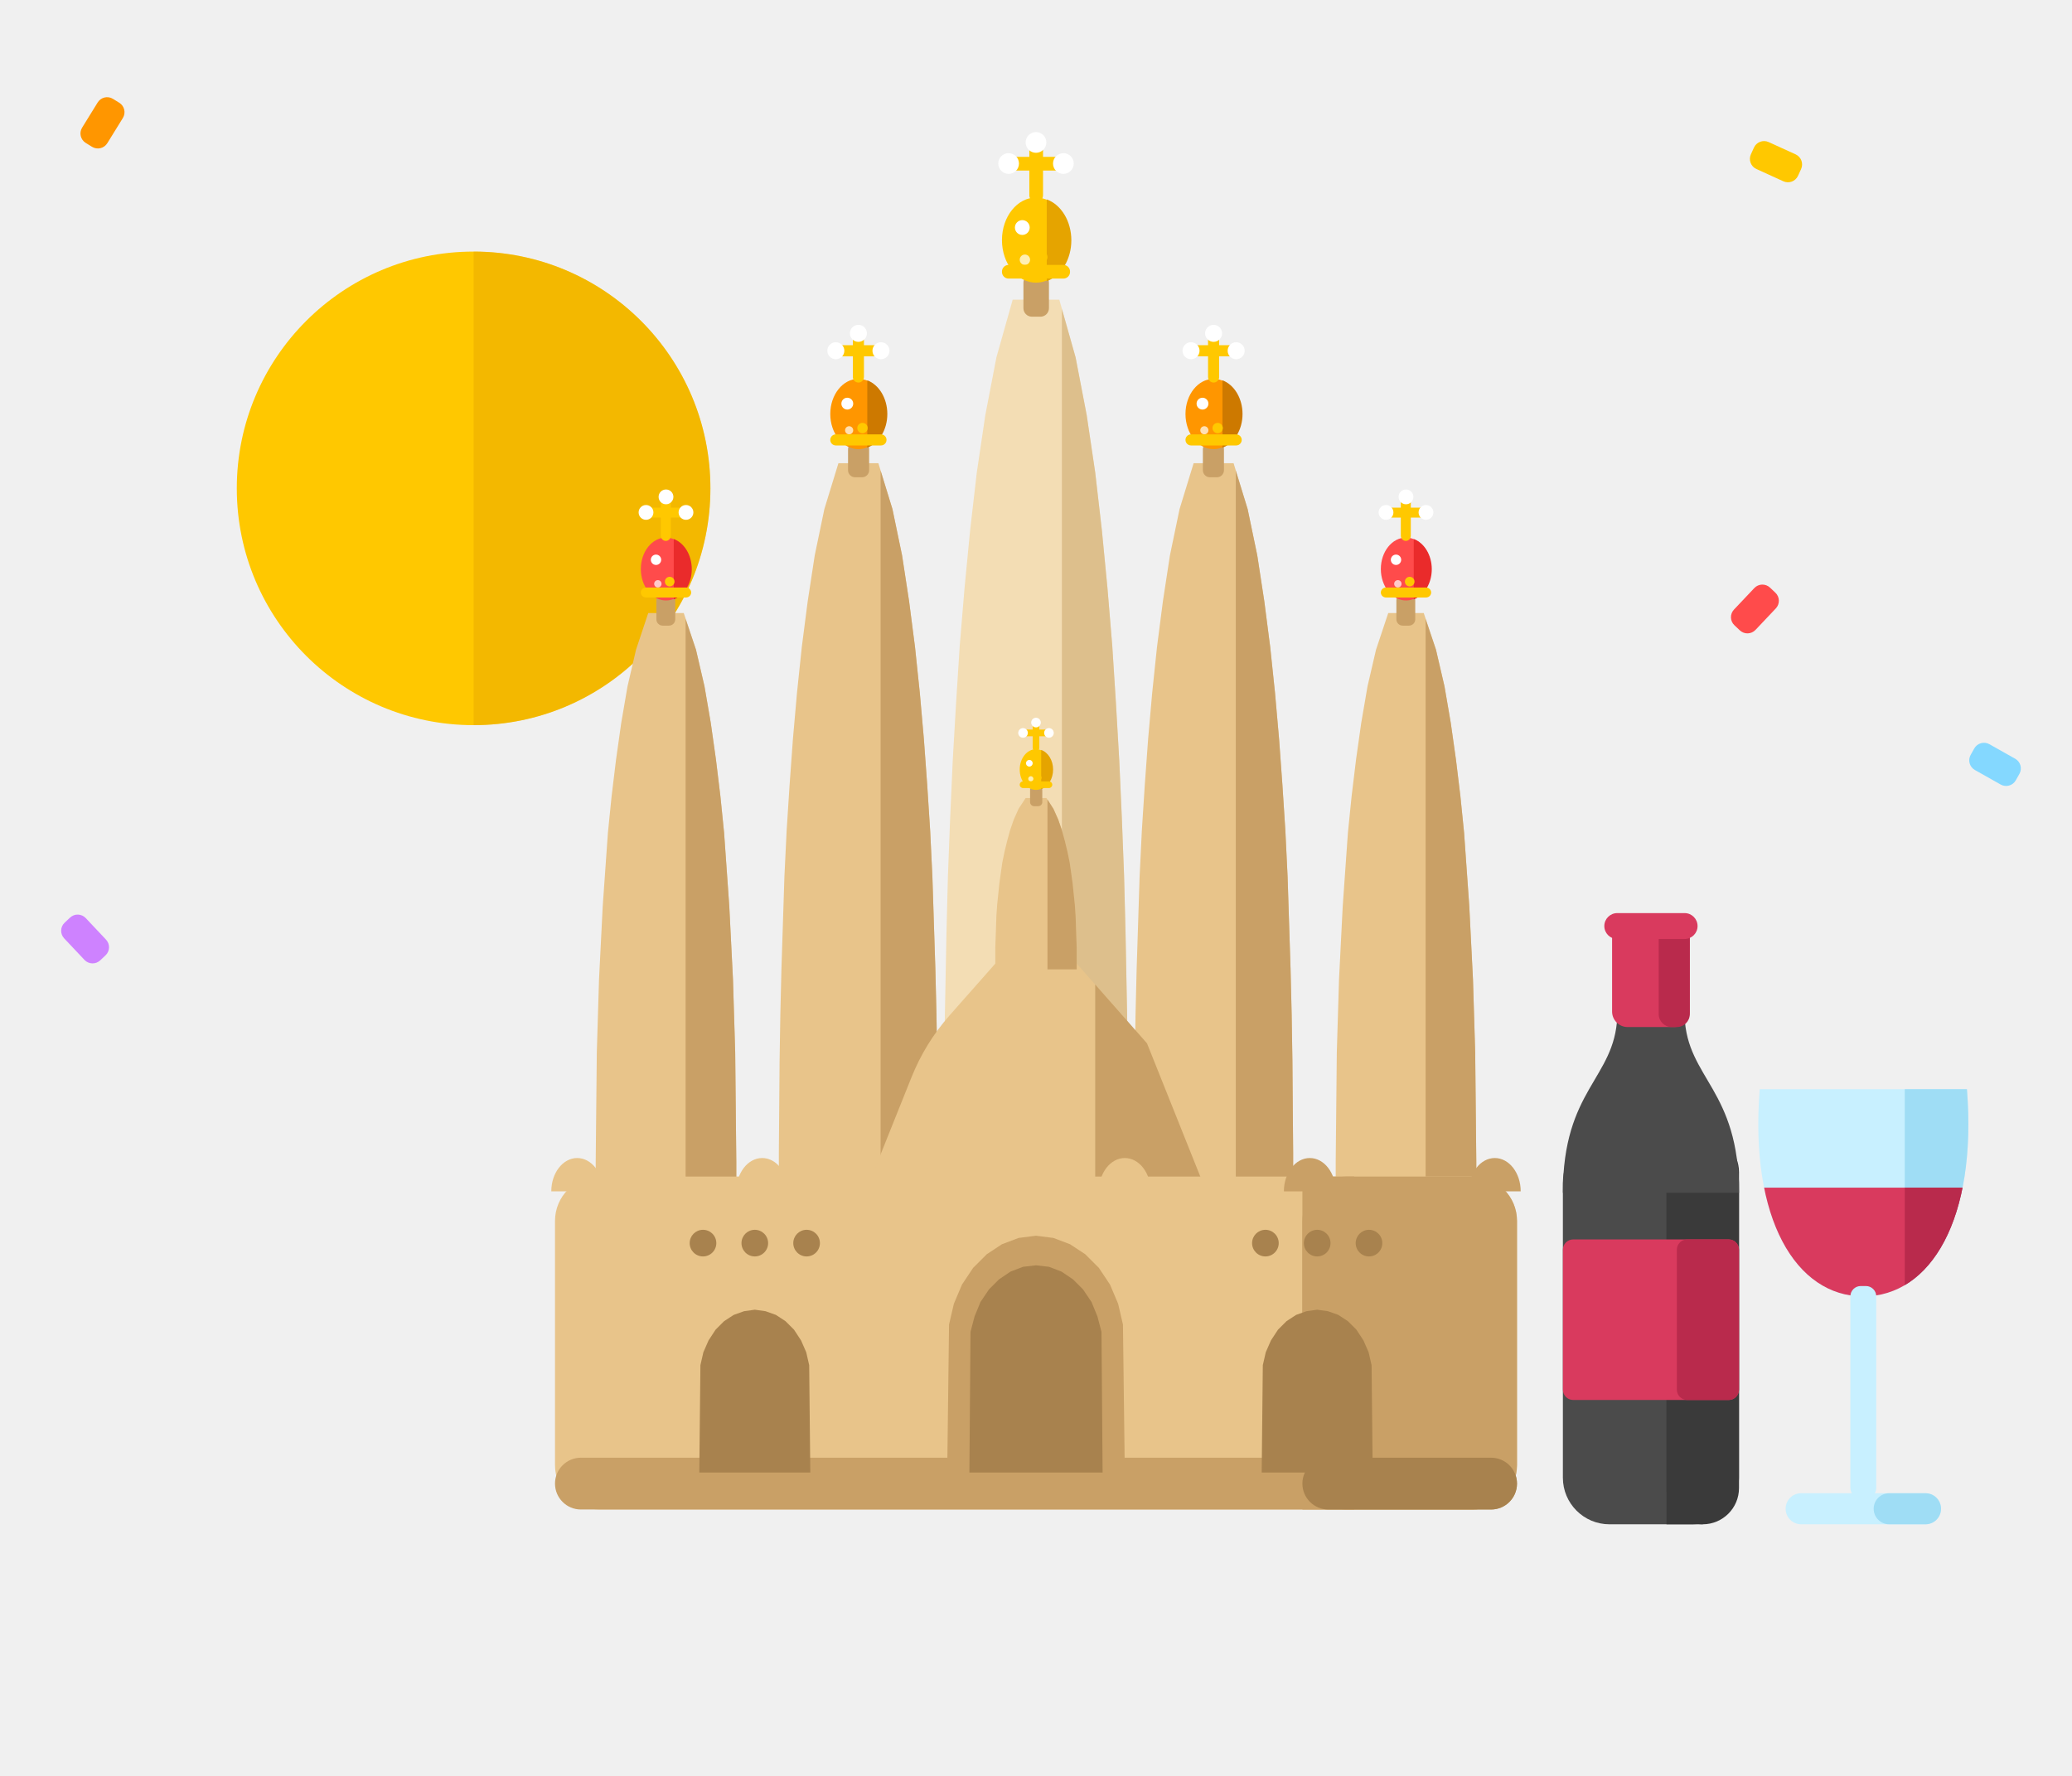
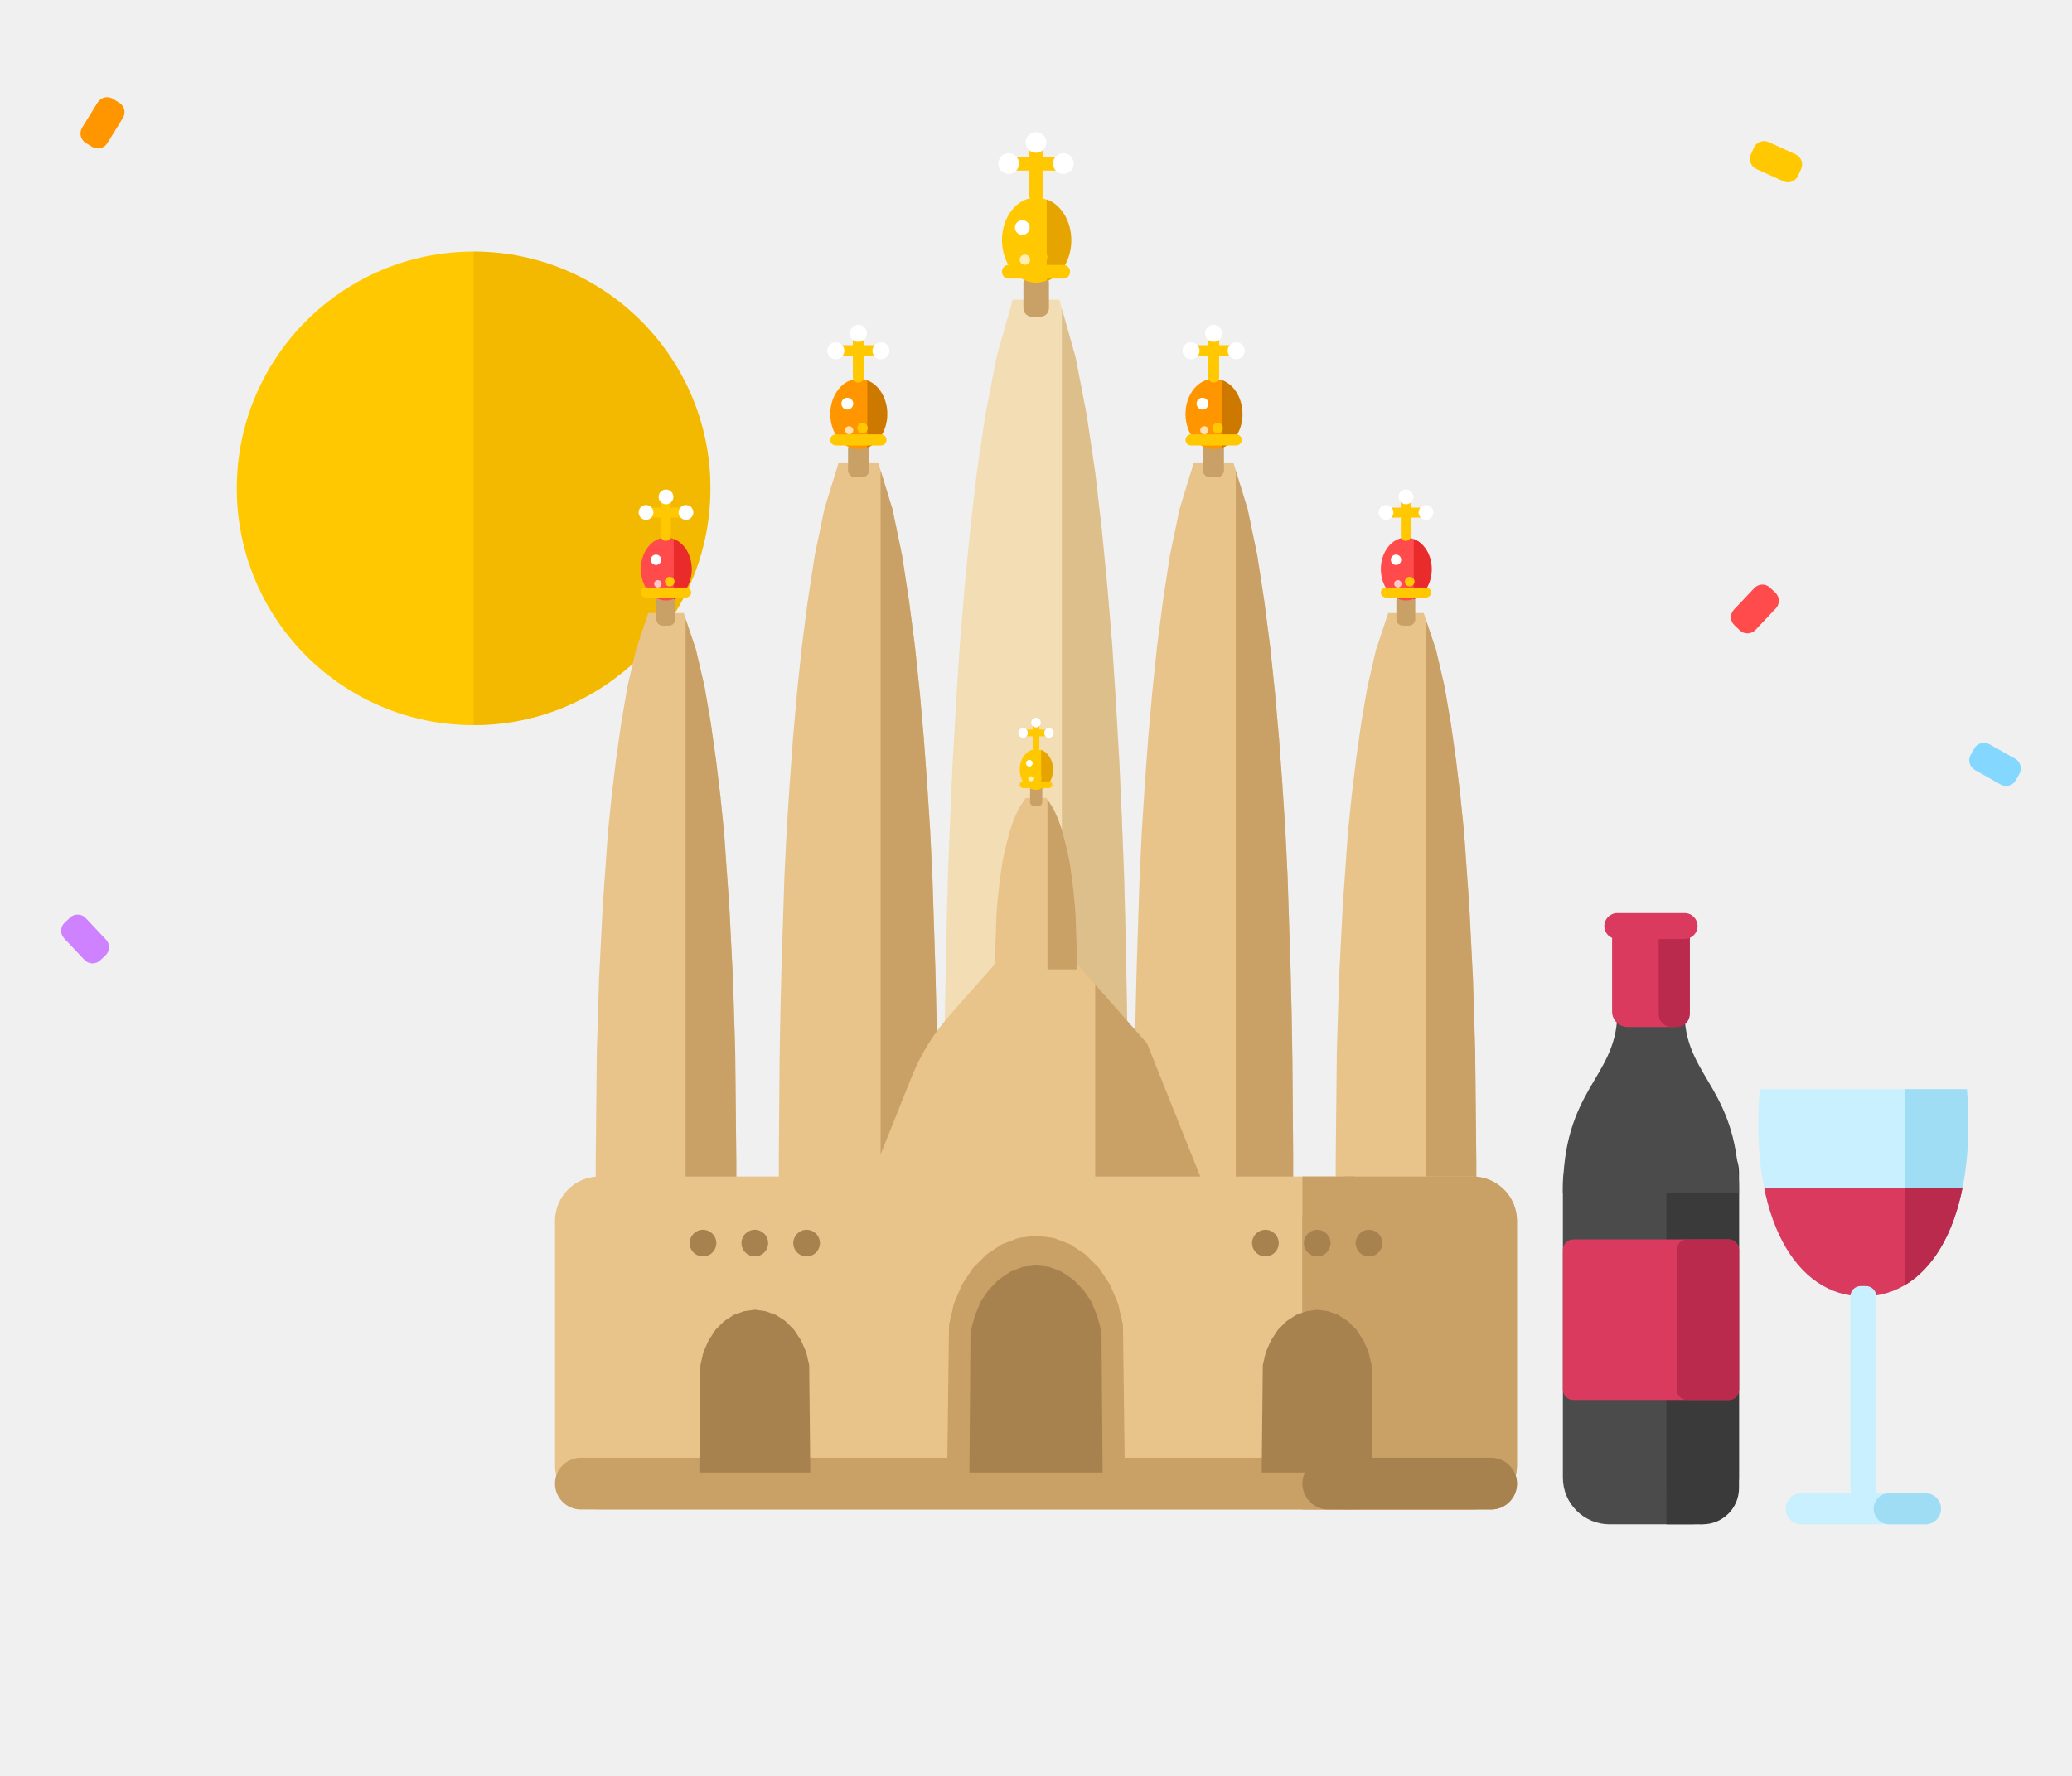
<svg xmlns="http://www.w3.org/2000/svg" viewBox="0 0 560 480" width="560" height="480">
  <circle cx="128" cy="132" r="64" fill="#FFC800" />
  <path d="M128 68A64 64 0 0 1 128 196Z" fill="#E5A400" opacity=".45" />
  <path d="M255 330L255 314.4L255.1 298.9L255.2 283.3L255.5 267.8L255.8 252.2L256.2 236.6L256.8 221.1L257.5 205.5L258.4 190L259.4 174.4L260.7 158.8L262.2 143.3L264 127.7L266.3 112.2L269.3 96.6L273.7 81L286.3 81L290.7 96.6L293.7 112.2L296 127.7L297.8 143.3L299.3 158.8L300.6 174.4L301.6 190L302.5 205.5L303.2 221.1L303.8 236.6L304.2 252.2L304.5 267.8L304.8 283.3L304.9 298.9L305 314.4L305 330Z" fill="#F3DDB4" />
  <path d="M287 330L287 83.5L290.7 96.6L293.7 112.2L296 127.7L297.8 143.3L299.3 158.8L300.6 174.4L301.6 190L302.5 205.5L303.2 221.1L303.8 236.6L304.2 252.2L304.5 267.8L304.8 283.3L304.9 298.9L305 314.4L305 330Z" fill="#DDBF8C" />
  <rect x="276.6" y="74.1" width="6.9" height="11.5" rx="2.3" fill="#C9A066" />
  <ellipse cx="280" cy="64.9" rx="9.2" ry="11.5" fill="#FFC800" />
  <path d="M282.9 53.9A9.2 11.5 0 0 1 282.9 76Z" fill="#E5A400" />
  <circle cx="276.3" cy="61.5" r="2" fill="#FFFFFF" />
  <circle cx="281.4" cy="69.5" r="1.7" fill="#FFC800" />
  <circle cx="277" cy="70.2" r="1.4" fill="#FFFFFF" opacity=".7" />
  <rect x="270.8" y="71.6" width="18.4" height="3.7" rx="1.8" fill="#FFC800" />
  <rect x="278.2" y="38.5" width="3.7" height="16.1" rx="1.8" fill="#FFC800" />
  <rect x="272.6" y="42.4" width="14.7" height="3.7" rx="1.8" fill="#FFC800" />
  <circle cx="280" cy="38.5" r="2.8" fill="#FFFFFF" />
  <circle cx="272.6" cy="44.2" r="2.8" fill="#FFFFFF" />
  <circle cx="287.4" cy="44.2" r="2.8" fill="#FFFFFF" />
  <path d="M161 324L161 314.1L161.1 304.2L161.2 294.3L161.3 284.4L161.6 274.5L161.9 264.7L162.4 254.8L162.9 244.9L163.6 235L164.3 225.1L165.3 215.2L166.5 205.3L167.9 195.4L169.6 185.5L171.9 175.6L175.2 165.7L184.8 165.7L188.1 175.6L190.4 185.5L192.1 195.4L193.5 205.3L194.7 215.2L195.7 225.1L196.4 235L197.1 244.9L197.6 254.8L198.1 264.7L198.4 274.5L198.7 284.4L198.8 294.3L198.9 304.2L199 314.1L199 324Z" fill="#E8C48A" />
  <path d="M185.3 324L185.3 167.3L188.1 175.6L190.4 185.5L192.1 195.4L193.5 205.3L194.7 215.2L195.7 225.1L196.4 235L197.1 244.9L197.6 254.8L198.1 264.7L198.4 274.5L198.7 284.4L198.8 294.3L198.9 304.2L199 314.1L199 324Z" fill="#C9A066" />
  <rect x="177.4" y="160.6" width="5.1" height="8.5" rx="1.7" fill="#C9A066" />
  <ellipse cx="180" cy="153.8" rx="6.8" ry="8.5" fill="#FF4B4B" />
  <path d="M182.1 145.7A6.8 8.5 0 0 1 182.1 162Z" fill="#EA2B2B" />
  <circle cx="177.3" cy="151.3" r="1.4" fill="#FFFFFF" />
  <circle cx="181" cy="157.2" r="1.3" fill="#FFC800" />
  <circle cx="177.8" cy="157.8" r="1" fill="#FFFFFF" opacity=".7" />
  <rect x="173.2" y="158.8" width="13.6" height="2.7" rx="1.4" fill="#FFC800" />
  <rect x="178.6" y="134.3" width="2.7" height="11.9" rx="1.4" fill="#FFC800" />
  <rect x="174.6" y="137.2" width="10.9" height="2.7" rx="1.4" fill="#FFC800" />
  <circle cx="180" cy="134.3" r="2" fill="#FFFFFF" />
  <circle cx="174.6" cy="138.5" r="2" fill="#FFFFFF" />
  <circle cx="185.4" cy="138.5" r="2" fill="#FFFFFF" />
  <path d="M361 324L361 314.1L361.1 304.2L361.2 294.3L361.3 284.4L361.6 274.5L361.9 264.7L362.4 254.8L362.9 244.9L363.6 235L364.3 225.1L365.3 215.2L366.5 205.3L367.9 195.4L369.6 185.5L371.9 175.6L375.2 165.7L384.8 165.7L388.1 175.6L390.4 185.5L392.1 195.4L393.5 205.3L394.7 215.2L395.7 225.1L396.4 235L397.1 244.9L397.6 254.8L398.1 264.7L398.4 274.5L398.7 284.4L398.8 294.3L398.9 304.2L399 314.1L399 324Z" fill="#E8C48A" />
  <path d="M385.3 324L385.3 167.3L388.1 175.6L390.4 185.5L392.1 195.4L393.5 205.3L394.7 215.2L395.7 225.1L396.4 235L397.1 244.9L397.6 254.8L398.1 264.7L398.4 274.5L398.7 284.4L398.8 294.3L398.9 304.2L399 314.1L399 324Z" fill="#C9A066" />
  <rect x="377.4" y="160.6" width="5.1" height="8.5" rx="1.7" fill="#C9A066" />
  <ellipse cx="380" cy="153.8" rx="6.8" ry="8.5" fill="#FF4B4B" />
  <path d="M382.1 145.7A6.8 8.5 0 0 1 382.1 162Z" fill="#EA2B2B" />
  <circle cx="377.3" cy="151.3" r="1.4" fill="#FFFFFF" />
  <circle cx="381" cy="157.2" r="1.3" fill="#FFC800" />
  <circle cx="377.8" cy="157.8" r="1" fill="#FFFFFF" opacity=".7" />
  <rect x="373.2" y="158.8" width="13.6" height="2.7" rx="1.4" fill="#FFC800" />
  <rect x="378.6" y="134.3" width="2.7" height="11.9" rx="1.4" fill="#FFC800" />
  <rect x="374.6" y="137.2" width="10.9" height="2.7" rx="1.4" fill="#FFC800" />
  <circle cx="380" cy="134.3" r="2" fill="#FFFFFF" />
  <circle cx="374.6" cy="138.5" r="2" fill="#FFFFFF" />
  <circle cx="385.4" cy="138.5" r="2" fill="#FFFFFF" />
  <path d="M210.5 324L210.5 311.6L210.6 299.2L210.7 286.7L210.9 274.3L211.2 261.9L211.6 249.5L212 237L212.6 224.6L213.4 212.2L214.3 199.8L215.4 187.3L216.7 174.9L218.3 162.5L220.2 150.1L222.8 137.6L226.6 125.2L237.4 125.2L241.2 137.6L243.8 150.1L245.7 162.5L247.3 174.9L248.6 187.3L249.7 199.8L250.6 212.2L251.4 224.6L252 237L252.4 249.5L252.8 261.9L253.1 274.3L253.3 286.7L253.4 299.2L253.5 311.6L253.5 324Z" fill="#E8C48A" />
  <path d="M238 324L238 127.2L241.2 137.6L243.8 150.1L245.7 162.5L247.3 174.9L248.6 187.3L249.7 199.8L250.6 212.2L251.4 224.6L252 237L252.4 249.5L252.8 261.9L253.1 274.3L253.3 286.7L253.4 299.2L253.5 311.6L253.5 324Z" fill="#C9A066" />
  <rect x="229.2" y="119.5" width="5.7" height="9.5" rx="1.9" fill="#C9A066" />
  <ellipse cx="232" cy="111.9" rx="7.6" ry="9.5" fill="#FF9600" />
  <path d="M234.4 102.8A7.6 9.5 0 0 1 234.4 121Z" fill="#CD7900" />
  <circle cx="229" cy="109.1" r="1.6" fill="#FFFFFF" />
  <circle cx="233.1" cy="115.7" r="1.4" fill="#FFC800" />
  <circle cx="229.5" cy="116.3" r="1.1" fill="#FFFFFF" opacity=".7" />
  <rect x="224.4" y="117.4" width="15.2" height="3" rx="1.5" fill="#FFC800" />
  <rect x="230.5" y="90.1" width="3" height="13.3" rx="1.5" fill="#FFC800" />
  <rect x="225.9" y="93.3" width="12.2" height="3" rx="1.5" fill="#FFC800" />
  <circle cx="232" cy="90.1" r="2.3" fill="#FFFFFF" />
  <circle cx="225.9" cy="94.8" r="2.3" fill="#FFFFFF" />
  <circle cx="238.1" cy="94.8" r="2.3" fill="#FFFFFF" />
  <path d="M306.5 324L306.5 311.6L306.6 299.2L306.7 286.7L306.9 274.3L307.2 261.9L307.6 249.5L308 237L308.6 224.6L309.4 212.2L310.3 199.8L311.4 187.3L312.7 174.9L314.3 162.5L316.2 150.1L318.8 137.6L322.6 125.2L333.4 125.2L337.2 137.6L339.8 150.1L341.7 162.5L343.3 174.9L344.6 187.3L345.7 199.8L346.6 212.2L347.4 224.6L348 237L348.4 249.5L348.8 261.9L349.1 274.3L349.3 286.7L349.4 299.2L349.5 311.6L349.5 324Z" fill="#E8C48A" />
  <path d="M334 324L334 127.2L337.2 137.6L339.8 150.1L341.7 162.5L343.3 174.9L344.6 187.3L345.7 199.8L346.6 212.2L347.4 224.6L348 237L348.4 249.5L348.8 261.9L349.1 274.3L349.3 286.7L349.4 299.2L349.5 311.6L349.5 324Z" fill="#C9A066" />
  <rect x="325.1" y="119.5" width="5.7" height="9.5" rx="1.9" fill="#C9A066" />
  <ellipse cx="328" cy="111.9" rx="7.6" ry="9.5" fill="#FF9600" />
  <path d="M330.4 102.8A7.6 9.5 0 0 1 330.4 121Z" fill="#CD7900" />
  <circle cx="325" cy="109.1" r="1.6" fill="#FFFFFF" />
  <circle cx="329.1" cy="115.7" r="1.4" fill="#FFC800" />
  <circle cx="325.5" cy="116.3" r="1.1" fill="#FFFFFF" opacity=".7" />
  <rect x="320.4" y="117.4" width="15.2" height="3" rx="1.5" fill="#FFC800" />
  <rect x="326.5" y="90.1" width="3" height="13.3" rx="1.5" fill="#FFC800" />
  <rect x="321.9" y="93.3" width="12.2" height="3" rx="1.5" fill="#FFC800" />
  <circle cx="328" cy="90.1" r="2.3" fill="#FFFFFF" />
  <circle cx="321.9" cy="94.8" r="2.3" fill="#FFFFFF" />
  <circle cx="334.1" cy="94.8" r="2.3" fill="#FFFFFF" />
  <path d="M234 322L246.3 291.3Q250 282 256.6 274.5L274.7 254Q280 248 285.3 254L303.4 274.5Q310 282 313.7 291.3L326 322Z" fill="#E8C48A" />
  <path d="M296 322L296 266.1L310 282L326 322Z" fill="#C9A066" />
  <path d="M269 262L269 259.1L269 256.2L269.1 253.3L269.2 250.4L269.3 247.5L269.5 244.6L269.8 241.7L270.1 238.8L270.5 235.9L270.9 233.1L271.5 230.2L272.2 227.3L273 224.4L274 221.5L275.3 218.6L277.2 215.7L282.8 215.7L284.7 218.6L286 221.5L287 224.4L287.8 227.3L288.5 230.2L289.1 233.1L289.5 235.9L289.9 238.8L290.2 241.7L290.5 244.6L290.7 247.5L290.8 250.4L290.9 253.3L291 256.2L291 259.1L291 262Z" fill="#E8C48A" />
  <path d="M283.1 262L283.1 216.1L284.7 218.6L286 221.5L287 224.4L287.8 227.3L288.5 230.2L289.1 233.1L289.5 235.9L289.9 238.8L290.2 241.7L290.5 244.6L290.7 247.5L290.8 250.4L290.9 253.3L291 256.2L291 259.1L291 262Z" fill="#C9A066" />
  <rect x="278.4" y="212.4" width="3.3" height="5.5" rx="1.1" fill="#C9A066" />
  <ellipse cx="280" cy="208" rx="4.4" ry="5.5" fill="#FFC800" />
  <path d="M281.4 202.7A4.4 5.5 0 0 1 281.4 213.3Z" fill="#E5A400" />
  <circle cx="278.2" cy="206.3" r="0.9" fill="#FFFFFF" />
  <circle cx="280.7" cy="210.2" r="0.8" fill="#FFC800" />
  <circle cx="278.6" cy="210.5" r="0.7" fill="#FFFFFF" opacity=".7" />
  <rect x="275.6" y="211.2" width="8.8" height="1.8" rx="0.9" fill="#FFC800" />
  <rect x="279.1" y="195.3" width="1.8" height="7.7" rx="0.9" fill="#FFC800" />
  <rect x="276.5" y="197.2" width="7" height="1.8" rx="0.9" fill="#FFC800" />
  <circle cx="280" cy="195.3" r="1.3" fill="#FFFFFF" />
  <circle cx="276.5" cy="198.1" r="1.3" fill="#FFFFFF" />
  <circle cx="283.5" cy="198.1" r="1.3" fill="#FFFFFF" />
  <rect x="150" y="318" width="260" height="90" rx="12" fill="#E8C48A" />
  <rect x="352" y="318" width="58" height="90" rx="12" fill="#C9A066" />
  <rect x="352" y="318" width="14" height="90" fill="#C9A066" />
-   <path d="M149 322A7 9 0 0 1 163 322Z" fill="#E8C48A" />
-   <path d="M199 322A7 9 0 0 1 213 322Z" fill="#E8C48A" />
-   <path d="M249 322A7 9 0 0 1 263 322Z" fill="#E8C48A" />
-   <path d="M297 322A7 9 0 0 1 311 322Z" fill="#E8C48A" />
-   <path d="M347 322A7 9 0 0 1 361 322Z" fill="#C9A066" />
-   <path d="M397 322A7 9 0 0 1 411 322Z" fill="#C9A066" />
  <rect x="150" y="394" width="260" height="14" rx="7" fill="#C9A066" />
  <rect x="352" y="394" width="58" height="14" rx="7" fill="#A8824E" />
  <path d="M256 398L256.5 358L257.8 352.4L260 347.2L263 342.7L266.7 339L270.8 336.3L275.3 334.6L280 334L284.7 334.6L289.2 336.3L293.3 339L297 342.7L300 347.2L302.2 352.4L303.5 358L304 398Z" fill="#C9A066" />
  <path d="M262 398L262.3 360L263.4 355.8L265 351.9L267.3 348.5L270 345.8L273.1 343.7L276.5 342.4L280 342L283.5 342.4L286.9 343.7L290 345.8L292.7 348.5L295 351.9L296.6 355.8L297.7 360L298 398Z" fill="#A8824E" />
  <path d="M189 398L189.3 369L190.1 365.5L191.5 362.3L193.4 359.4L195.7 357.1L198.3 355.4L201.1 354.4L204 354L206.9 354.4L209.7 355.4L212.3 357.1L214.6 359.4L216.5 362.3L217.9 365.5L218.7 369L219 398Z" fill="#A8824E" />
  <path d="M341 398L341.3 369L342.1 365.5L343.5 362.3L345.4 359.4L347.7 357.1L350.3 355.4L353.1 354.4L356 354L358.9 354.4L361.7 355.4L364.3 357.1L366.6 359.4L368.5 362.3L369.9 365.5L370.7 369L371 398Z" fill="#A8824E" />
  <circle cx="190" cy="336" r="3.6" fill="#A8824E" />
  <circle cx="204" cy="336" r="3.6" fill="#A8824E" />
  <circle cx="218" cy="336" r="3.6" fill="#A8824E" />
  <circle cx="342" cy="336" r="3.6" fill="#A8824E" />
  <circle cx="356" cy="336" r="3.6" fill="#A8824E" />
  <circle cx="370" cy="336" r="3.6" fill="#A8824E" />
  <g transform="translate(470 412) scale(0.7)">
    <rect x="-68" y="-150" width="68" height="150" rx="18" fill="#4B4B4B" />
    <rect x="-28" y="-150" width="28" height="150" rx="14" fill="#3A3A3A" />
    <rect x="-28" y="-150" width="14" height="150" fill="#3A3A3A" />
    <path d="M-68 -128C-68 -168 -48 -172 -47 -196L-21 -196C-20 -172 0 -168 0 -128Z" fill="#4B4B4B" />
    <rect x="-49" y="-232" width="30" height="40" rx="6" fill="#D93A5E" />
    <rect x="-31" y="-232" width="12" height="40" rx="5" fill="#B92A4C" />
    <rect x="-52" y="-236" width="36" height="10" rx="5" fill="#D93A5E" />
    <rect x="-68" y="-110" width="68" height="62" rx="4" fill="#D93A5E" />
    <rect x="-24" y="-110" width="24" height="62" rx="4" fill="#B92A4C" />
    <clipPath id="es1">
      <path d="M8 -168L88 -168C92 -118 74 -88 48 -88C22 -88 4 -118 8 -168Z" />
    </clipPath>
    <g clip-path="url(#es1)">
      <rect x="2" y="-170" width="92" height="84" fill="#C8F0FF" />
      <rect x="64" y="-170" width="40" height="84" fill="#9FDDF5" />
      <rect x="2" y="-130" width="92" height="44" fill="#D93A5E" />
      <rect x="64" y="-130" width="40" height="44" fill="#B92A4C" />
    </g>
    <rect x="43" y="-92" width="10" height="82" rx="4" fill="#C8F0FF" />
    <rect x="18" y="-12" width="60" height="12" rx="6" fill="#C8F0FF" />
    <rect x="52" y="-12" width="26" height="12" rx="6" fill="#9FDDF5" />
  </g>
  <rect x="16" y="249.8" width="14" height="8" rx="3" fill="#CE82FF" transform="rotate(46.7 23 253.8)" />
  <rect x="467.3" y="160.6" width="14" height="8" rx="3" fill="#FF4B4B" transform="rotate(133.4 474.3 164.6)" />
  <rect x="473" y="39.7" width="14" height="8" rx="3" fill="#FFC800" transform="rotate(24.5 480 43.7)" />
  <rect x="532.2" y="202.6" width="14" height="8" rx="3" fill="#84D8FF" transform="rotate(29.4 539.2 206.6)" />
  <rect x="20.7" y="29.2" width="14" height="8" rx="3" fill="#FF9600" transform="rotate(121.7 27.7 33.2)" />
</svg>
